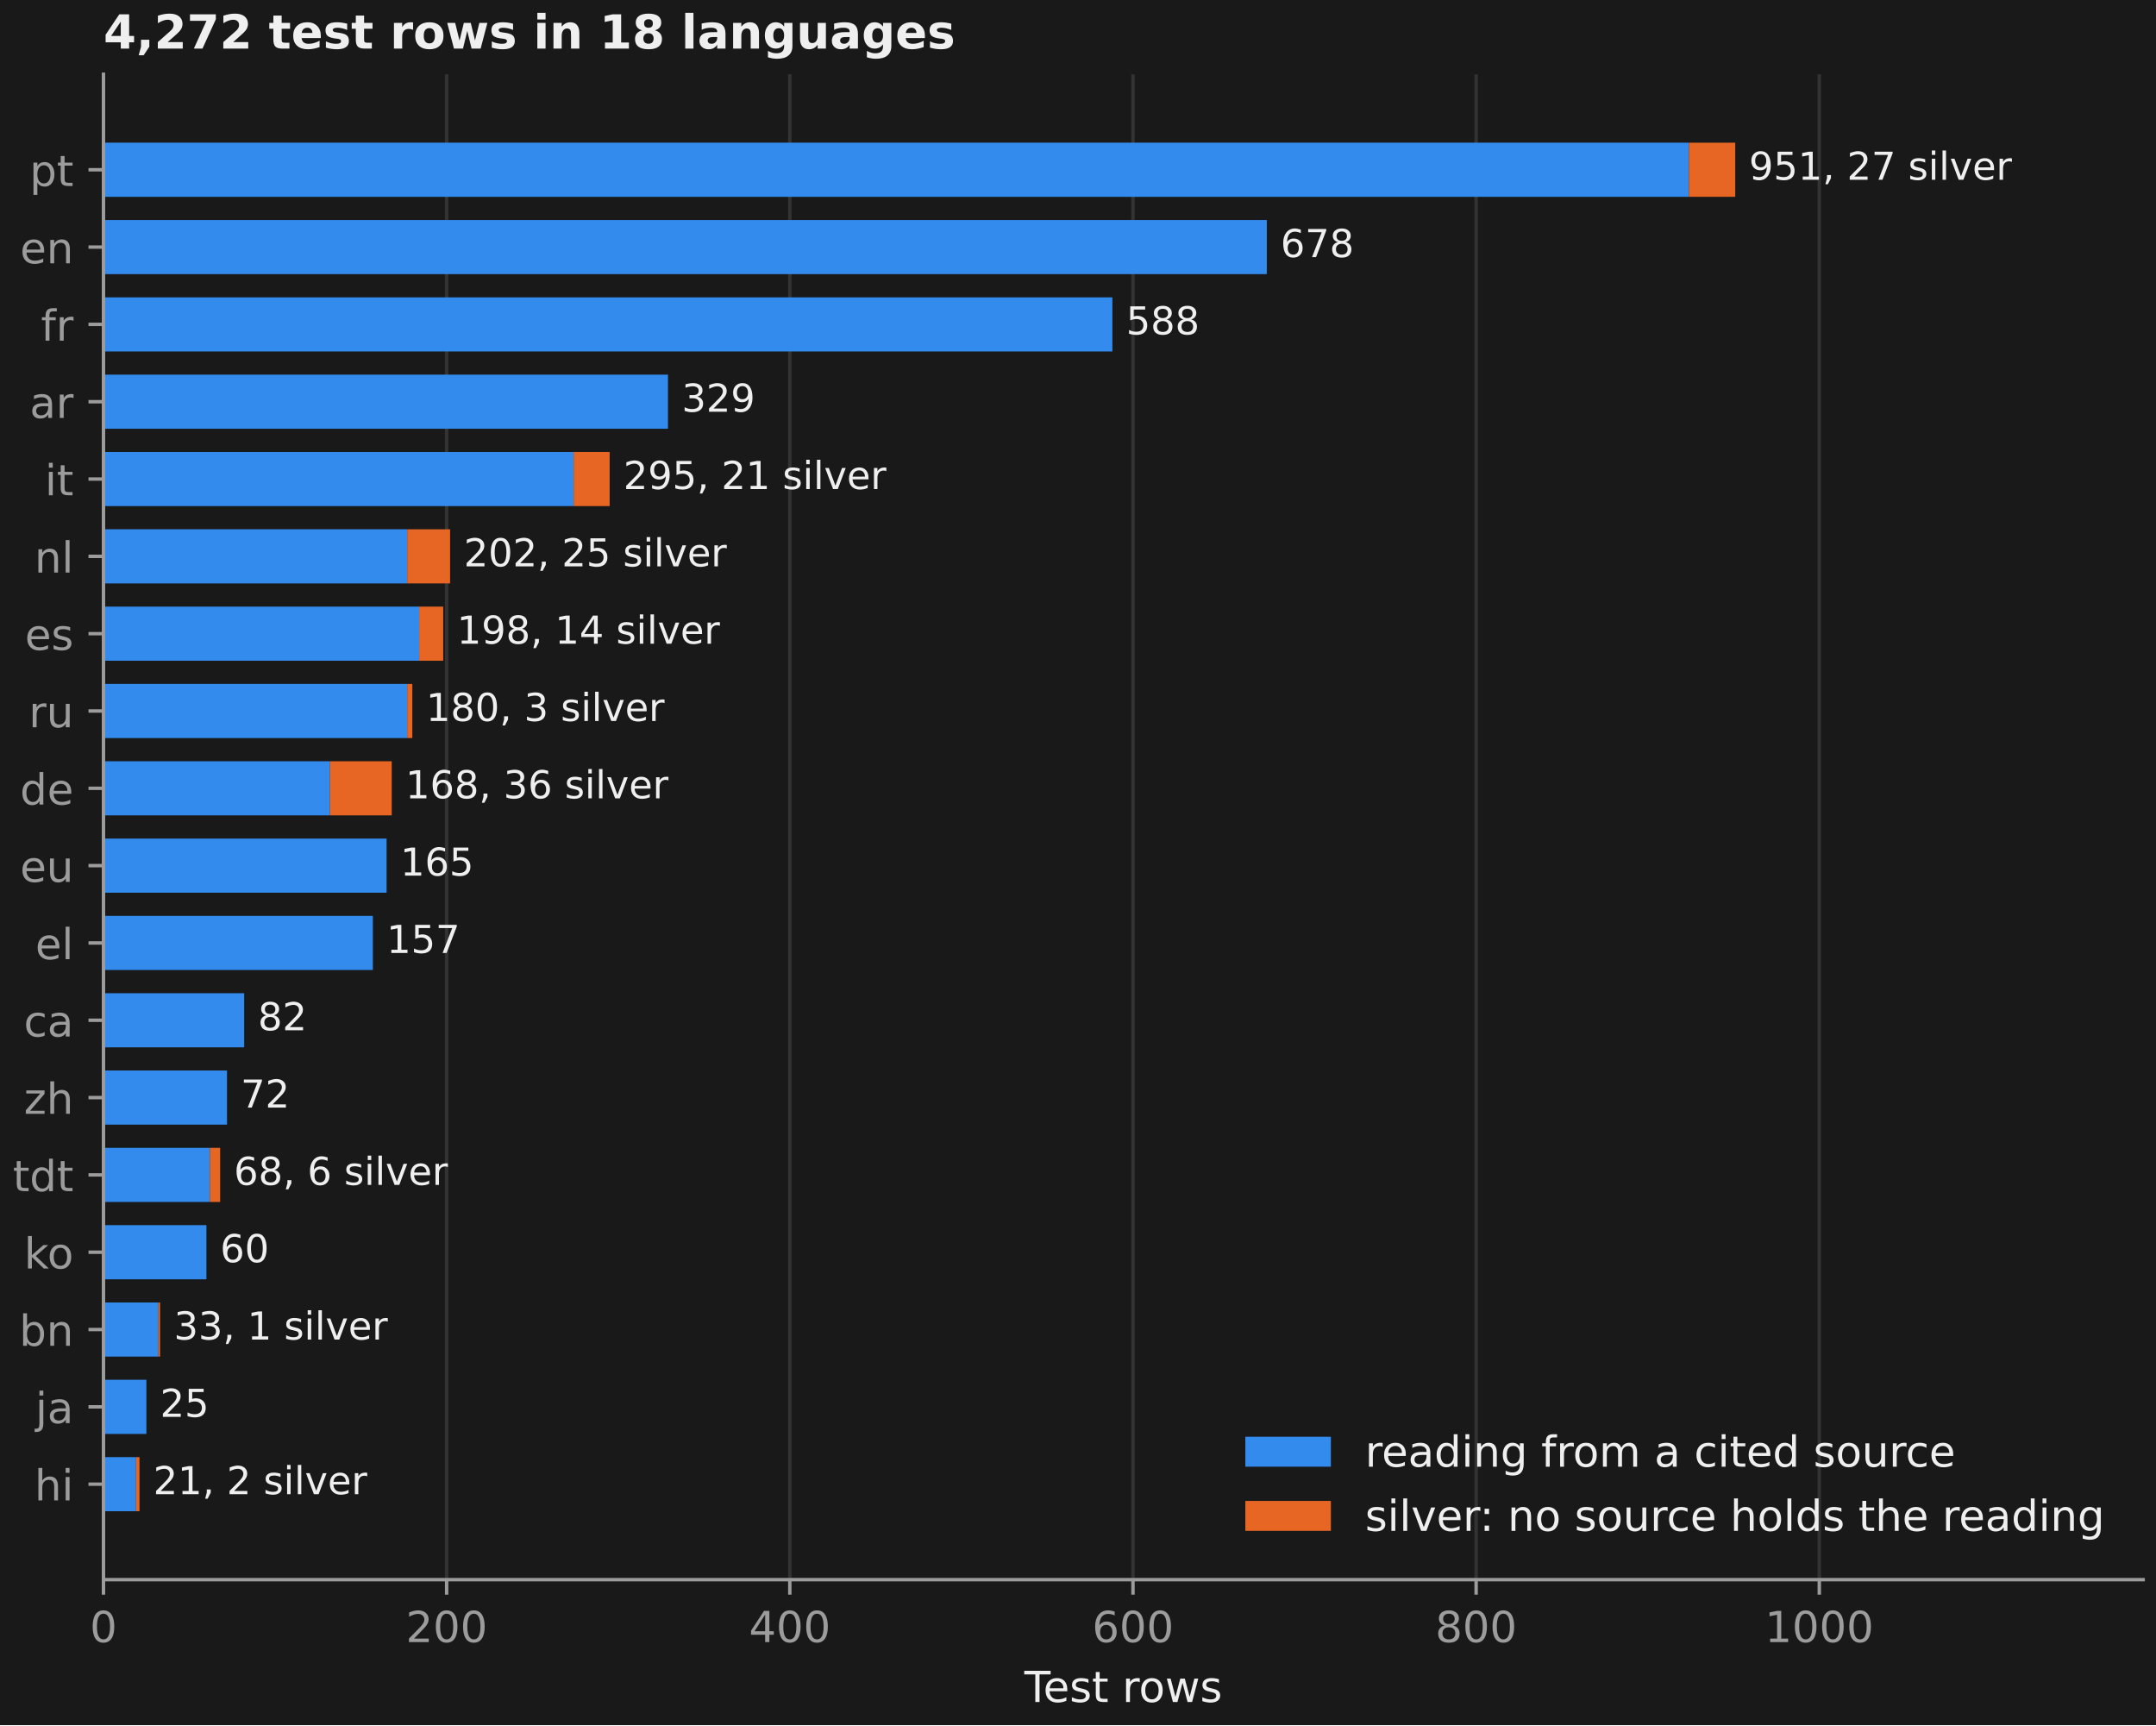
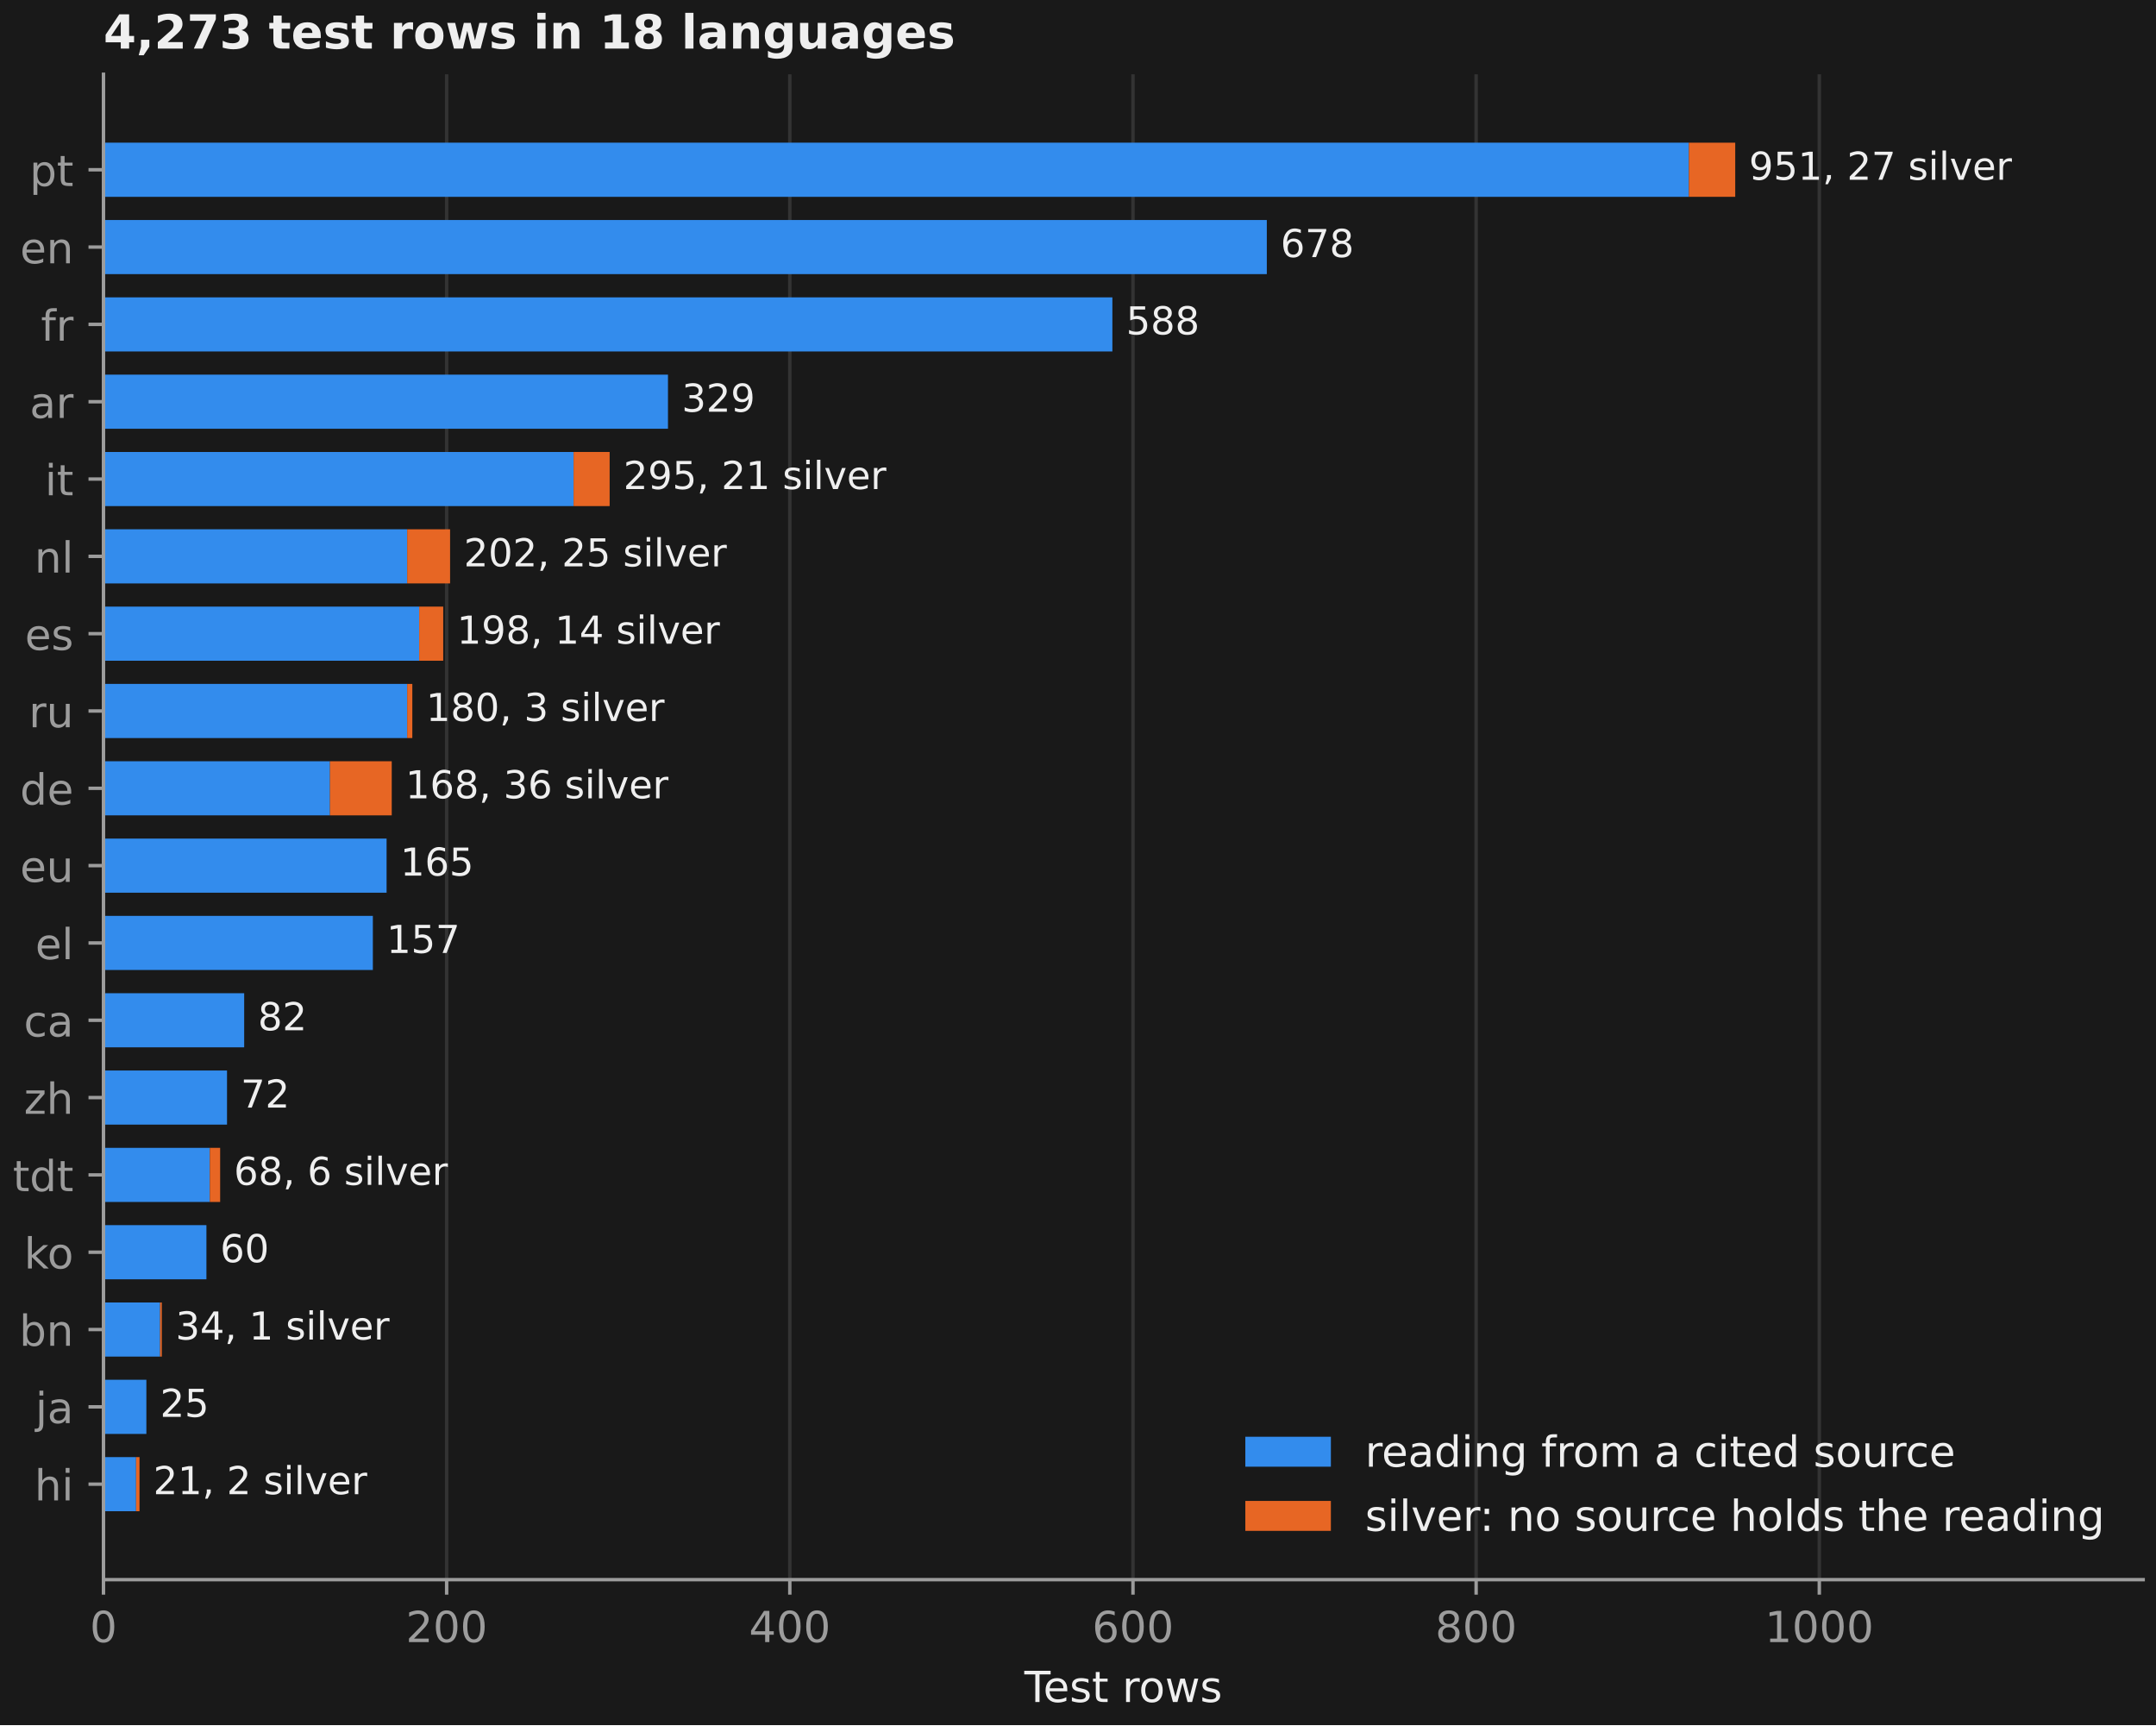
<svg xmlns="http://www.w3.org/2000/svg" xmlns:xlink="http://www.w3.org/1999/xlink" width="504pt" height="403.2pt" viewBox="0 0 504 403.2" version="1.1">
  <defs>
    <style type="text/css">*{stroke-linejoin: round; stroke-linecap: butt}</style>
  </defs>
  <g id="figure_1">
    <g id="patch_1">
      <path d="M 0 403.2  L 504 403.2  L 504 0  L 0 0  z " style="fill: #191919" />
    </g>
    <g id="axes_1">
      <g id="patch_2">
        <path d="M 24.189 369.2  L 501 369.2  L 501 17.359  L 24.189 17.359  z " style="fill: #191919" />
      </g>
      <g id="matplotlib.axis_1">
        <g id="xtick_1">
          <g id="line2d_1">
            <path d="M 24.189 369.2  L 24.189 17.359  " clip-path="url(#pc257450eb6)" style="fill: none; stroke: #333333; stroke-width: 0.8; stroke-linecap: square" />
          </g>
          <g id="line2d_2">
            <defs>
              <path id="mc3cc2e16f8" d="M 0 0  L 0 3.5  " style="stroke: #9c9c9c; stroke-width: 0.8" />
            </defs>
            <g>
              <use xlink:href="#mc3cc2e16f8" x="24.189" y="369.2" style="fill: #9c9c9c; stroke: #9c9c9c; stroke-width: 0.8" />
            </g>
          </g>
          <g id="text_1">
            <text style="font-size: 10px; font-family: 'DejaVu Sans', 'Bitstream Vera Sans', 'Computer Modern Sans Serif', 'Lucida Grande', 'Verdana', 'Geneva', 'Lucid', 'Arial', 'Helvetica', 'Avant Garde', sans-serif; text-anchor: middle; fill: #9c9c9c" x="24.189" y="383.797" transform="rotate(-0 24.1893 383.7974)">0</text>
          </g>
        </g>
        <g id="xtick_2">
          <g id="line2d_3">
            <path d="M 104.41 369.2  L 104.41 17.359  " clip-path="url(#pc257450eb6)" style="fill: none; stroke: #333333; stroke-width: 0.8; stroke-linecap: square" />
          </g>
          <g id="line2d_4">
            <g>
              <use xlink:href="#mc3cc2e16f8" x="104.41" y="369.2" style="fill: #9c9c9c; stroke: #9c9c9c; stroke-width: 0.8" />
            </g>
          </g>
          <g id="text_2">
            <text style="font-size: 10px; font-family: 'DejaVu Sans', 'Bitstream Vera Sans', 'Computer Modern Sans Serif', 'Lucida Grande', 'Verdana', 'Geneva', 'Lucid', 'Arial', 'Helvetica', 'Avant Garde', sans-serif; text-anchor: middle; fill: #9c9c9c" x="104.41" y="383.797" transform="rotate(-0 104.4098 383.7974)">200</text>
          </g>
        </g>
        <g id="xtick_3">
          <g id="line2d_5">
            <path d="M 184.63 369.2  L 184.63 17.359  " clip-path="url(#pc257450eb6)" style="fill: none; stroke: #333333; stroke-width: 0.8; stroke-linecap: square" />
          </g>
          <g id="line2d_6">
            <g>
              <use xlink:href="#mc3cc2e16f8" x="184.63" y="369.2" style="fill: #9c9c9c; stroke: #9c9c9c; stroke-width: 0.8" />
            </g>
          </g>
          <g id="text_3">
            <text style="font-size: 10px; font-family: 'DejaVu Sans', 'Bitstream Vera Sans', 'Computer Modern Sans Serif', 'Lucida Grande', 'Verdana', 'Geneva', 'Lucid', 'Arial', 'Helvetica', 'Avant Garde', sans-serif; text-anchor: middle; fill: #9c9c9c" x="184.63" y="383.797" transform="rotate(-0 184.6303 383.7974)">400</text>
          </g>
        </g>
        <g id="xtick_4">
          <g id="line2d_7">
            <path d="M 264.851 369.2  L 264.851 17.359  " clip-path="url(#pc257450eb6)" style="fill: none; stroke: #333333; stroke-width: 0.8; stroke-linecap: square" />
          </g>
          <g id="line2d_8">
            <g>
              <use xlink:href="#mc3cc2e16f8" x="264.851" y="369.2" style="fill: #9c9c9c; stroke: #9c9c9c; stroke-width: 0.8" />
            </g>
          </g>
          <g id="text_4">
            <text style="font-size: 10px; font-family: 'DejaVu Sans', 'Bitstream Vera Sans', 'Computer Modern Sans Serif', 'Lucida Grande', 'Verdana', 'Geneva', 'Lucid', 'Arial', 'Helvetica', 'Avant Garde', sans-serif; text-anchor: middle; fill: #9c9c9c" x="264.851" y="383.797" transform="rotate(-0 264.8507 383.7974)">600</text>
          </g>
        </g>
        <g id="xtick_5">
          <g id="line2d_9">
            <path d="M 345.071 369.2  L 345.071 17.359  " clip-path="url(#pc257450eb6)" style="fill: none; stroke: #333333; stroke-width: 0.8; stroke-linecap: square" />
          </g>
          <g id="line2d_10">
            <g>
              <use xlink:href="#mc3cc2e16f8" x="345.071" y="369.2" style="fill: #9c9c9c; stroke: #9c9c9c; stroke-width: 0.8" />
            </g>
          </g>
          <g id="text_5">
            <text style="font-size: 10px; font-family: 'DejaVu Sans', 'Bitstream Vera Sans', 'Computer Modern Sans Serif', 'Lucida Grande', 'Verdana', 'Geneva', 'Lucid', 'Arial', 'Helvetica', 'Avant Garde', sans-serif; text-anchor: middle; fill: #9c9c9c" x="345.071" y="383.797" transform="rotate(-0 345.0712 383.7974)">800</text>
          </g>
        </g>
        <g id="xtick_6">
          <g id="line2d_11">
            <path d="M 425.292 369.2  L 425.292 17.359  " clip-path="url(#pc257450eb6)" style="fill: none; stroke: #333333; stroke-width: 0.8; stroke-linecap: square" />
          </g>
          <g id="line2d_12">
            <g>
              <use xlink:href="#mc3cc2e16f8" x="425.292" y="369.2" style="fill: #9c9c9c; stroke: #9c9c9c; stroke-width: 0.8" />
            </g>
          </g>
          <g id="text_6">
            <text style="font-size: 10px; font-family: 'DejaVu Sans', 'Bitstream Vera Sans', 'Computer Modern Sans Serif', 'Lucida Grande', 'Verdana', 'Geneva', 'Lucid', 'Arial', 'Helvetica', 'Avant Garde', sans-serif; text-anchor: middle; fill: #9c9c9c" x="425.292" y="383.797" transform="rotate(-0 425.2917 383.7974)">1000</text>
          </g>
        </g>
        <g id="text_7">
          <text style="font-size: 10px; font-family: 'DejaVu Sans', 'Bitstream Vera Sans', 'Computer Modern Sans Serif', 'Lucida Grande', 'Verdana', 'Geneva', 'Lucid', 'Arial', 'Helvetica', 'Avant Garde', sans-serif; text-anchor: middle; fill: #efefef" x="262.595" y="397.797" transform="rotate(-0 262.5945 397.7974)">Test rows</text>
        </g>
      </g>
      <g id="matplotlib.axis_2">
        <g id="ytick_1">
          <g id="line2d_13">
            <defs>
              <path id="m61c7a5ba7b" d="M 0 0  L -3.5 0  " style="stroke: #9c9c9c; stroke-width: 0.8" />
            </defs>
            <g>
              <use xlink:href="#m61c7a5ba7b" x="24.189" y="346.882" style="fill: #9c9c9c; stroke: #9c9c9c; stroke-width: 0.8" />
            </g>
          </g>
          <g id="text_8">
            <text style="font-size: 10px; font-family: 'DejaVu Sans', 'Bitstream Vera Sans', 'Computer Modern Sans Serif', 'Lucida Grande', 'Verdana', 'Geneva', 'Lucid', 'Arial', 'Helvetica', 'Avant Garde', sans-serif; text-anchor: end; fill: #9c9c9c" x="17.189" y="350.681" transform="rotate(-0 17.1893 350.6814)">hi</text>
          </g>
        </g>
        <g id="ytick_2">
          <g id="line2d_14">
            <g>
              <use xlink:href="#m61c7a5ba7b" x="24.189" y="328.811" style="fill: #9c9c9c; stroke: #9c9c9c; stroke-width: 0.8" />
            </g>
          </g>
          <g id="text_9">
            <text style="font-size: 10px; font-family: 'DejaVu Sans', 'Bitstream Vera Sans', 'Computer Modern Sans Serif', 'Lucida Grande', 'Verdana', 'Geneva', 'Lucid', 'Arial', 'Helvetica', 'Avant Garde', sans-serif; text-anchor: end; fill: #9c9c9c" x="17.189" y="332.61" transform="rotate(-0 17.1893 332.6104)">ja</text>
          </g>
        </g>
        <g id="ytick_3">
          <g id="line2d_15">
            <g>
              <use xlink:href="#m61c7a5ba7b" x="24.189" y="310.74" style="fill: #9c9c9c; stroke: #9c9c9c; stroke-width: 0.8" />
            </g>
          </g>
          <g id="text_10">
            <text style="font-size: 10px; font-family: 'DejaVu Sans', 'Bitstream Vera Sans', 'Computer Modern Sans Serif', 'Lucida Grande', 'Verdana', 'Geneva', 'Lucid', 'Arial', 'Helvetica', 'Avant Garde', sans-serif; text-anchor: end; fill: #9c9c9c" x="17.189" y="314.539" transform="rotate(-0 17.1893 314.5395)">bn</text>
          </g>
        </g>
        <g id="ytick_4">
          <g id="line2d_16">
            <g>
              <use xlink:href="#m61c7a5ba7b" x="24.189" y="292.669" style="fill: #9c9c9c; stroke: #9c9c9c; stroke-width: 0.8" />
            </g>
          </g>
          <g id="text_11">
            <text style="font-size: 10px; font-family: 'DejaVu Sans', 'Bitstream Vera Sans', 'Computer Modern Sans Serif', 'Lucida Grande', 'Verdana', 'Geneva', 'Lucid', 'Arial', 'Helvetica', 'Avant Garde', sans-serif; text-anchor: end; fill: #9c9c9c" x="17.189" y="296.469" transform="rotate(-0 17.1893 296.4685)">ko</text>
          </g>
        </g>
        <g id="ytick_5">
          <g id="line2d_17">
            <g>
              <use xlink:href="#m61c7a5ba7b" x="24.189" y="274.598" style="fill: #9c9c9c; stroke: #9c9c9c; stroke-width: 0.8" />
            </g>
          </g>
          <g id="text_12">
            <text style="font-size: 10px; font-family: 'DejaVu Sans', 'Bitstream Vera Sans', 'Computer Modern Sans Serif', 'Lucida Grande', 'Verdana', 'Geneva', 'Lucid', 'Arial', 'Helvetica', 'Avant Garde', sans-serif; text-anchor: end; fill: #9c9c9c" x="17.189" y="278.398" transform="rotate(-0 17.1893 278.3976)">tdt</text>
          </g>
        </g>
        <g id="ytick_6">
          <g id="line2d_18">
            <g>
              <use xlink:href="#m61c7a5ba7b" x="24.189" y="256.527" style="fill: #9c9c9c; stroke: #9c9c9c; stroke-width: 0.8" />
            </g>
          </g>
          <g id="text_13">
            <text style="font-size: 10px; font-family: 'DejaVu Sans', 'Bitstream Vera Sans', 'Computer Modern Sans Serif', 'Lucida Grande', 'Verdana', 'Geneva', 'Lucid', 'Arial', 'Helvetica', 'Avant Garde', sans-serif; text-anchor: end; fill: #9c9c9c" x="17.189" y="260.327" transform="rotate(-0 17.1893 260.3267)">zh</text>
          </g>
        </g>
        <g id="ytick_7">
          <g id="line2d_19">
            <g>
              <use xlink:href="#m61c7a5ba7b" x="24.189" y="238.456" style="fill: #9c9c9c; stroke: #9c9c9c; stroke-width: 0.8" />
            </g>
          </g>
          <g id="text_14">
            <text style="font-size: 10px; font-family: 'DejaVu Sans', 'Bitstream Vera Sans', 'Computer Modern Sans Serif', 'Lucida Grande', 'Verdana', 'Geneva', 'Lucid', 'Arial', 'Helvetica', 'Avant Garde', sans-serif; text-anchor: end; fill: #9c9c9c" x="17.189" y="242.255" transform="rotate(-0 17.1893 242.2553)">ca</text>
          </g>
        </g>
        <g id="ytick_8">
          <g id="line2d_20">
            <g>
              <use xlink:href="#m61c7a5ba7b" x="24.189" y="220.386" style="fill: #9c9c9c; stroke: #9c9c9c; stroke-width: 0.8" />
            </g>
          </g>
          <g id="text_15">
            <text style="font-size: 10px; font-family: 'DejaVu Sans', 'Bitstream Vera Sans', 'Computer Modern Sans Serif', 'Lucida Grande', 'Verdana', 'Geneva', 'Lucid', 'Arial', 'Helvetica', 'Avant Garde', sans-serif; text-anchor: end; fill: #9c9c9c" x="17.189" y="224.185" transform="rotate(-0 17.1893 224.1848)">el</text>
          </g>
        </g>
        <g id="ytick_9">
          <g id="line2d_21">
            <g>
              <use xlink:href="#m61c7a5ba7b" x="24.189" y="202.315" style="fill: #9c9c9c; stroke: #9c9c9c; stroke-width: 0.8" />
            </g>
          </g>
          <g id="text_16">
            <text style="font-size: 10px; font-family: 'DejaVu Sans', 'Bitstream Vera Sans', 'Computer Modern Sans Serif', 'Lucida Grande', 'Verdana', 'Geneva', 'Lucid', 'Arial', 'Helvetica', 'Avant Garde', sans-serif; text-anchor: end; fill: #9c9c9c" x="17.189" y="206.113" transform="rotate(-0 17.1893 206.1134)">eu</text>
          </g>
        </g>
        <g id="ytick_10">
          <g id="line2d_22">
            <g>
              <use xlink:href="#m61c7a5ba7b" x="24.189" y="184.244" style="fill: #9c9c9c; stroke: #9c9c9c; stroke-width: 0.8" />
            </g>
          </g>
          <g id="text_17">
            <text style="font-size: 10px; font-family: 'DejaVu Sans', 'Bitstream Vera Sans', 'Computer Modern Sans Serif', 'Lucida Grande', 'Verdana', 'Geneva', 'Lucid', 'Arial', 'Helvetica', 'Avant Garde', sans-serif; text-anchor: end; fill: #9c9c9c" x="17.189" y="188.043" transform="rotate(-0 17.1893 188.0429)">de</text>
          </g>
        </g>
        <g id="ytick_11">
          <g id="line2d_23">
            <g>
              <use xlink:href="#m61c7a5ba7b" x="24.189" y="166.173" style="fill: #9c9c9c; stroke: #9c9c9c; stroke-width: 0.8" />
            </g>
          </g>
          <g id="text_18">
            <text style="font-size: 10px; font-family: 'DejaVu Sans', 'Bitstream Vera Sans', 'Computer Modern Sans Serif', 'Lucida Grande', 'Verdana', 'Geneva', 'Lucid', 'Arial', 'Helvetica', 'Avant Garde', sans-serif; text-anchor: end; fill: #9c9c9c" x="17.189" y="169.972" transform="rotate(-0 17.1893 169.9716)">ru</text>
          </g>
        </g>
        <g id="ytick_12">
          <g id="line2d_24">
            <g>
              <use xlink:href="#m61c7a5ba7b" x="24.189" y="148.102" style="fill: #9c9c9c; stroke: #9c9c9c; stroke-width: 0.8" />
            </g>
          </g>
          <g id="text_19">
            <text style="font-size: 10px; font-family: 'DejaVu Sans', 'Bitstream Vera Sans', 'Computer Modern Sans Serif', 'Lucida Grande', 'Verdana', 'Geneva', 'Lucid', 'Arial', 'Helvetica', 'Avant Garde', sans-serif; text-anchor: end; fill: #9c9c9c" x="17.189" y="151.901" transform="rotate(-0 17.1893 151.9006)">es</text>
          </g>
        </g>
        <g id="ytick_13">
          <g id="line2d_25">
            <g>
              <use xlink:href="#m61c7a5ba7b" x="24.189" y="130.031" style="fill: #9c9c9c; stroke: #9c9c9c; stroke-width: 0.8" />
            </g>
          </g>
          <g id="text_20">
            <text style="font-size: 10px; font-family: 'DejaVu Sans', 'Bitstream Vera Sans', 'Computer Modern Sans Serif', 'Lucida Grande', 'Verdana', 'Geneva', 'Lucid', 'Arial', 'Helvetica', 'Avant Garde', sans-serif; text-anchor: end; fill: #9c9c9c" x="17.189" y="133.83" transform="rotate(-0 17.1893 133.8301)">nl</text>
          </g>
        </g>
        <g id="ytick_14">
          <g id="line2d_26">
            <g>
              <use xlink:href="#m61c7a5ba7b" x="24.189" y="111.96" style="fill: #9c9c9c; stroke: #9c9c9c; stroke-width: 0.8" />
            </g>
          </g>
          <g id="text_21">
            <text style="font-size: 10px; font-family: 'DejaVu Sans', 'Bitstream Vera Sans', 'Computer Modern Sans Serif', 'Lucida Grande', 'Verdana', 'Geneva', 'Lucid', 'Arial', 'Helvetica', 'Avant Garde', sans-serif; text-anchor: end; fill: #9c9c9c" x="17.189" y="115.759" transform="rotate(-0 17.1893 115.7591)">it</text>
          </g>
        </g>
        <g id="ytick_15">
          <g id="line2d_27">
            <g>
              <use xlink:href="#m61c7a5ba7b" x="24.189" y="93.889" style="fill: #9c9c9c; stroke: #9c9c9c; stroke-width: 0.8" />
            </g>
          </g>
          <g id="text_22">
            <text style="font-size: 10px; font-family: 'DejaVu Sans', 'Bitstream Vera Sans', 'Computer Modern Sans Serif', 'Lucida Grande', 'Verdana', 'Geneva', 'Lucid', 'Arial', 'Helvetica', 'Avant Garde', sans-serif; text-anchor: end; fill: #9c9c9c" x="17.189" y="97.688" transform="rotate(-0 17.1893 97.68779)">ar</text>
          </g>
        </g>
        <g id="ytick_16">
          <g id="line2d_28">
            <g>
              <use xlink:href="#m61c7a5ba7b" x="24.189" y="75.818" style="fill: #9c9c9c; stroke: #9c9c9c; stroke-width: 0.8" />
            </g>
          </g>
          <g id="text_23">
            <text style="font-size: 10px; font-family: 'DejaVu Sans', 'Bitstream Vera Sans', 'Computer Modern Sans Serif', 'Lucida Grande', 'Verdana', 'Geneva', 'Lucid', 'Arial', 'Helvetica', 'Avant Garde', sans-serif; text-anchor: end; fill: #9c9c9c" x="17.189" y="79.617" transform="rotate(-0 17.1893 79.61724)">fr</text>
          </g>
        </g>
        <g id="ytick_17">
          <g id="line2d_29">
            <g>
              <use xlink:href="#m61c7a5ba7b" x="24.189" y="57.747" style="fill: #9c9c9c; stroke: #9c9c9c; stroke-width: 0.8" />
            </g>
          </g>
          <g id="text_24">
            <text style="font-size: 10px; font-family: 'DejaVu Sans', 'Bitstream Vera Sans', 'Computer Modern Sans Serif', 'Lucida Grande', 'Verdana', 'Geneva', 'Lucid', 'Arial', 'Helvetica', 'Avant Garde', sans-serif; text-anchor: end; fill: #9c9c9c" x="17.189" y="61.546" transform="rotate(-0 17.1893 61.5459)">en</text>
          </g>
        </g>
        <g id="ytick_18">
          <g id="line2d_30">
            <g>
              <use xlink:href="#m61c7a5ba7b" x="24.189" y="39.676" style="fill: #9c9c9c; stroke: #9c9c9c; stroke-width: 0.8" />
            </g>
          </g>
          <g id="text_25">
            <text style="font-size: 10px; font-family: 'DejaVu Sans', 'Bitstream Vera Sans', 'Computer Modern Sans Serif', 'Lucida Grande', 'Verdana', 'Geneva', 'Lucid', 'Arial', 'Helvetica', 'Avant Garde', sans-serif; text-anchor: end; fill: #9c9c9c" x="17.189" y="43.475" transform="rotate(-0 17.1893 43.47496)">pt</text>
          </g>
        </g>
      </g>
      <g id="patch_3">
        <path d="M 24.189 353.207  L 31.81 353.207  L 31.81 340.557  L 24.189 340.557  z " clip-path="url(#pc257450eb6)" style="fill: #338ced" />
      </g>
      <g id="patch_4">
        <path d="M 24.189 335.136  L 34.217 335.136  L 34.217 322.486  L 24.189 322.486  z " clip-path="url(#pc257450eb6)" style="fill: #338ced" />
      </g>
      <g id="patch_5">
-         <path d="M 24.189 317.065  L 37.025 317.065  L 37.025 304.415  L 24.189 304.415  z " clip-path="url(#pc257450eb6)" style="fill: #338ced" />
+         <path d="M 24.189 317.065  L 37.426 317.065  L 37.426 304.415  L 24.189 304.415  z " clip-path="url(#pc257450eb6)" style="fill: #338ced" />
      </g>
      <g id="patch_6">
        <path d="M 24.189 298.994  L 48.255 298.994  L 48.255 286.344  L 24.189 286.344  z " clip-path="url(#pc257450eb6)" style="fill: #338ced" />
      </g>
      <g id="patch_7">
        <path d="M 24.189 280.923  L 49.058 280.923  L 49.058 268.274  L 24.189 268.274  z " clip-path="url(#pc257450eb6)" style="fill: #338ced" />
      </g>
      <g id="patch_8">
        <path d="M 24.189 262.852  L 53.069 262.852  L 53.069 250.203  L 24.189 250.203  z " clip-path="url(#pc257450eb6)" style="fill: #338ced" />
      </g>
      <g id="patch_9">
        <path d="M 24.189 244.781  L 57.08 244.781  L 57.08 232.132  L 24.189 232.132  z " clip-path="url(#pc257450eb6)" style="fill: #338ced" />
      </g>
      <g id="patch_10">
        <path d="M 24.189 226.71  L 87.162 226.71  L 87.162 214.061  L 24.189 214.061  z " clip-path="url(#pc257450eb6)" style="fill: #338ced" />
      </g>
      <g id="patch_11">
        <path d="M 24.189 208.639  L 90.371 208.639  L 90.371 195.99  L 24.189 195.99  z " clip-path="url(#pc257450eb6)" style="fill: #338ced" />
      </g>
      <g id="patch_12">
        <path d="M 24.189 190.568  L 77.135 190.568  L 77.135 177.919  L 24.189 177.919  z " clip-path="url(#pc257450eb6)" style="fill: #338ced" />
      </g>
      <g id="patch_13">
        <path d="M 24.189 172.498  L 95.184 172.498  L 95.184 159.848  L 24.189 159.848  z " clip-path="url(#pc257450eb6)" style="fill: #338ced" />
      </g>
      <g id="patch_14">
        <path d="M 24.189 154.427  L 97.992 154.427  L 97.992 141.777  L 24.189 141.777  z " clip-path="url(#pc257450eb6)" style="fill: #338ced" />
      </g>
      <g id="patch_15">
        <path d="M 24.189 136.356  L 95.184 136.356  L 95.184 123.706  L 24.189 123.706  z " clip-path="url(#pc257450eb6)" style="fill: #338ced" />
      </g>
      <g id="patch_16">
        <path d="M 24.189 118.285  L 134.091 118.285  L 134.091 105.635  L 24.189 105.635  z " clip-path="url(#pc257450eb6)" style="fill: #338ced" />
      </g>
      <g id="patch_17">
        <path d="M 24.189 100.214  L 156.152 100.214  L 156.152 87.564  L 24.189 87.564  z " clip-path="url(#pc257450eb6)" style="fill: #338ced" />
      </g>
      <g id="patch_18">
        <path d="M 24.189 82.143  L 260.038 82.143  L 260.038 69.493  L 24.189 69.493  z " clip-path="url(#pc257450eb6)" style="fill: #338ced" />
      </g>
      <g id="patch_19">
        <path d="M 24.189 64.072  L 296.137 64.072  L 296.137 51.422  L 24.189 51.422  z " clip-path="url(#pc257450eb6)" style="fill: #338ced" />
      </g>
      <g id="patch_20">
        <path d="M 24.189 46.001  L 394.808 46.001  L 394.808 33.351  L 24.189 33.351  z " clip-path="url(#pc257450eb6)" style="fill: #338ced" />
      </g>
      <g id="patch_21">
        <path d="M 31.81 353.207  L 32.612 353.207  L 32.612 340.557  L 31.81 340.557  z " clip-path="url(#pc257450eb6)" style="fill: #e76624" />
      </g>
      <g id="patch_22">
        <path d="M 34.217 335.136  L 34.217 335.136  L 34.217 322.486  L 34.217 322.486  z " clip-path="url(#pc257450eb6)" style="fill: #e76624" />
      </g>
      <g id="patch_23">
-         <path d="M 37.025 317.065  L 37.426 317.065  L 37.426 304.415  L 37.025 304.415  z " clip-path="url(#pc257450eb6)" style="fill: #e76624" />
+         <path d="M 37.426 317.065  L 37.827 317.065  L 37.827 304.415  L 37.426 304.415  z " clip-path="url(#pc257450eb6)" style="fill: #e76624" />
      </g>
      <g id="patch_24">
        <path d="M 48.255 298.994  L 48.255 298.994  L 48.255 286.344  L 48.255 286.344  z " clip-path="url(#pc257450eb6)" style="fill: #e76624" />
      </g>
      <g id="patch_25">
        <path d="M 49.058 280.923  L 51.464 280.923  L 51.464 268.274  L 49.058 268.274  z " clip-path="url(#pc257450eb6)" style="fill: #e76624" />
      </g>
      <g id="patch_26">
        <path d="M 53.069 262.852  L 53.069 262.852  L 53.069 250.203  L 53.069 250.203  z " clip-path="url(#pc257450eb6)" style="fill: #e76624" />
      </g>
      <g id="patch_27">
        <path d="M 57.08 244.781  L 57.08 244.781  L 57.08 232.132  L 57.08 232.132  z " clip-path="url(#pc257450eb6)" style="fill: #e76624" />
      </g>
      <g id="patch_28">
        <path d="M 87.162 226.71  L 87.162 226.71  L 87.162 214.061  L 87.162 214.061  z " clip-path="url(#pc257450eb6)" style="fill: #e76624" />
      </g>
      <g id="patch_29">
        <path d="M 90.371 208.639  L 90.371 208.639  L 90.371 195.99  L 90.371 195.99  z " clip-path="url(#pc257450eb6)" style="fill: #e76624" />
      </g>
      <g id="patch_30">
        <path d="M 77.135 190.568  L 91.575 190.568  L 91.575 177.919  L 77.135 177.919  z " clip-path="url(#pc257450eb6)" style="fill: #e76624" />
      </g>
      <g id="patch_31">
        <path d="M 95.184 172.498  L 96.388 172.498  L 96.388 159.848  L 95.184 159.848  z " clip-path="url(#pc257450eb6)" style="fill: #e76624" />
      </g>
      <g id="patch_32">
        <path d="M 97.992 154.427  L 103.608 154.427  L 103.608 141.777  L 97.992 141.777  z " clip-path="url(#pc257450eb6)" style="fill: #e76624" />
      </g>
      <g id="patch_33">
        <path d="M 95.184 136.356  L 105.212 136.356  L 105.212 123.706  L 95.184 123.706  z " clip-path="url(#pc257450eb6)" style="fill: #e76624" />
      </g>
      <g id="patch_34">
        <path d="M 134.091 118.285  L 142.515 118.285  L 142.515 105.635  L 134.091 105.635  z " clip-path="url(#pc257450eb6)" style="fill: #e76624" />
      </g>
      <g id="patch_35">
        <path d="M 156.152 100.214  L 156.152 100.214  L 156.152 87.564  L 156.152 87.564  z " clip-path="url(#pc257450eb6)" style="fill: #e76624" />
      </g>
      <g id="patch_36">
        <path d="M 260.038 82.143  L 260.038 82.143  L 260.038 69.493  L 260.038 69.493  z " clip-path="url(#pc257450eb6)" style="fill: #e76624" />
      </g>
      <g id="patch_37">
        <path d="M 296.137 64.072  L 296.137 64.072  L 296.137 51.422  L 296.137 51.422  z " clip-path="url(#pc257450eb6)" style="fill: #e76624" />
      </g>
      <g id="patch_38">
        <path d="M 394.808 46.001  L 405.638 46.001  L 405.638 33.351  L 394.808 33.351  z " clip-path="url(#pc257450eb6)" style="fill: #e76624" />
      </g>
      <g id="patch_39">
        <path d="M 24.189 369.2  L 24.189 17.359  " style="fill: none; stroke: #9c9c9c; stroke-width: 0.8; stroke-linejoin: miter; stroke-linecap: square" />
      </g>
      <g id="patch_40">
        <path d="M 24.189 369.2  L 501 369.2  " style="fill: none; stroke: #9c9c9c; stroke-width: 0.8; stroke-linejoin: miter; stroke-linecap: square" />
      </g>
      <g id="text_26">
        <text style="font-size: 9px; font-family: 'DejaVu Sans', 'Bitstream Vera Sans', 'Computer Modern Sans Serif', 'Lucida Grande', 'Verdana', 'Geneva', 'Lucid', 'Arial', 'Helvetica', 'Avant Garde', sans-serif; text-anchor: start; fill: #efefef" x="35.821" y="349.22" transform="rotate(-0 35.82127 349.2204)">21, 2 silver</text>
      </g>
      <g id="text_27">
        <text style="font-size: 9px; font-family: 'DejaVu Sans', 'Bitstream Vera Sans', 'Computer Modern Sans Serif', 'Lucida Grande', 'Verdana', 'Geneva', 'Lucid', 'Arial', 'Helvetica', 'Avant Garde', sans-serif; text-anchor: start; fill: #efefef" x="37.426" y="331.149" transform="rotate(-0 37.42568 331.1491)">25</text>
      </g>
      <g id="text_28">
-         <text style="font-size: 9px; font-family: 'DejaVu Sans', 'Bitstream Vera Sans', 'Computer Modern Sans Serif', 'Lucida Grande', 'Verdana', 'Geneva', 'Lucid', 'Arial', 'Helvetica', 'Avant Garde', sans-serif; text-anchor: start; fill: #efefef" x="40.635" y="313.079" transform="rotate(-0 40.6345 313.0785)">33, 1 silver</text>
+         <text style="font-size: 9px; font-family: 'DejaVu Sans', 'Bitstream Vera Sans', 'Computer Modern Sans Serif', 'Lucida Grande', 'Verdana', 'Geneva', 'Lucid', 'Arial', 'Helvetica', 'Avant Garde', sans-serif; text-anchor: start; fill: #efefef" x="41.036" y="313.079" transform="rotate(-0 41.0356 313.0785)">34, 1 silver</text>
      </g>
      <g id="text_29">
        <text style="font-size: 9px; font-family: 'DejaVu Sans', 'Bitstream Vera Sans', 'Computer Modern Sans Serif', 'Lucida Grande', 'Verdana', 'Geneva', 'Lucid', 'Arial', 'Helvetica', 'Avant Garde', sans-serif; text-anchor: start; fill: #efefef" x="51.464" y="295.007" transform="rotate(-0 51.46426 295.0072)">60</text>
      </g>
      <g id="text_30">
        <text style="font-size: 9px; font-family: 'DejaVu Sans', 'Bitstream Vera Sans', 'Computer Modern Sans Serif', 'Lucida Grande', 'Verdana', 'Geneva', 'Lucid', 'Arial', 'Helvetica', 'Avant Garde', sans-serif; text-anchor: start; fill: #efefef" x="54.673" y="276.937" transform="rotate(-0 54.67308 276.9366)">68, 6 silver</text>
      </g>
      <g id="text_31">
        <text style="font-size: 9px; font-family: 'DejaVu Sans', 'Bitstream Vera Sans', 'Computer Modern Sans Serif', 'Lucida Grande', 'Verdana', 'Geneva', 'Lucid', 'Arial', 'Helvetica', 'Avant Garde', sans-serif; text-anchor: start; fill: #efefef" x="56.277" y="258.865" transform="rotate(-0 56.27749 258.8653)">72</text>
      </g>
      <g id="text_32">
        <text style="font-size: 9px; font-family: 'DejaVu Sans', 'Bitstream Vera Sans', 'Computer Modern Sans Serif', 'Lucida Grande', 'Verdana', 'Geneva', 'Lucid', 'Arial', 'Helvetica', 'Avant Garde', sans-serif; text-anchor: start; fill: #efefef" x="60.289" y="240.794" transform="rotate(-0 60.28852 240.7944)">82</text>
      </g>
      <g id="text_33">
        <text style="font-size: 9px; font-family: 'DejaVu Sans', 'Bitstream Vera Sans', 'Computer Modern Sans Serif', 'Lucida Grande', 'Verdana', 'Geneva', 'Lucid', 'Arial', 'Helvetica', 'Avant Garde', sans-serif; text-anchor: start; fill: #efefef" x="90.371" y="222.723" transform="rotate(-0 90.3712 222.7234)">157</text>
      </g>
      <g id="text_34">
        <text style="font-size: 9px; font-family: 'DejaVu Sans', 'Bitstream Vera Sans', 'Computer Modern Sans Serif', 'Lucida Grande', 'Verdana', 'Geneva', 'Lucid', 'Arial', 'Helvetica', 'Avant Garde', sans-serif; text-anchor: start; fill: #efefef" x="93.58" y="204.653" transform="rotate(-0 93.58002 204.6525)">165</text>
      </g>
      <g id="text_35">
        <text style="font-size: 9px; font-family: 'DejaVu Sans', 'Bitstream Vera Sans', 'Computer Modern Sans Serif', 'Lucida Grande', 'Verdana', 'Geneva', 'Lucid', 'Arial', 'Helvetica', 'Avant Garde', sans-serif; text-anchor: start; fill: #efefef" x="94.783" y="186.582" transform="rotate(-0 94.78332 186.5819)">168, 36 silver</text>
      </g>
      <g id="text_36">
        <text style="font-size: 9px; font-family: 'DejaVu Sans', 'Bitstream Vera Sans', 'Computer Modern Sans Serif', 'Lucida Grande', 'Verdana', 'Geneva', 'Lucid', 'Arial', 'Helvetica', 'Avant Garde', sans-serif; text-anchor: start; fill: #efefef" x="99.597" y="168.511" transform="rotate(-0 99.59655 168.511)">180, 3 silver</text>
      </g>
      <g id="text_37">
        <text style="font-size: 9px; font-family: 'DejaVu Sans', 'Bitstream Vera Sans', 'Computer Modern Sans Serif', 'Lucida Grande', 'Verdana', 'Geneva', 'Lucid', 'Arial', 'Helvetica', 'Avant Garde', sans-serif; text-anchor: start; fill: #efefef" x="106.816" y="150.44" transform="rotate(-0 106.8164 150.44)">198, 14 silver</text>
      </g>
      <g id="text_38">
        <text style="font-size: 9px; font-family: 'DejaVu Sans', 'Bitstream Vera Sans', 'Computer Modern Sans Serif', 'Lucida Grande', 'Verdana', 'Geneva', 'Lucid', 'Arial', 'Helvetica', 'Avant Garde', sans-serif; text-anchor: start; fill: #efefef" x="108.421" y="132.369" transform="rotate(-0 108.4208 132.3691)">202, 25 silver</text>
      </g>
      <g id="text_39">
        <text style="font-size: 9px; font-family: 'DejaVu Sans', 'Bitstream Vera Sans', 'Computer Modern Sans Serif', 'Lucida Grande', 'Verdana', 'Geneva', 'Lucid', 'Arial', 'Helvetica', 'Avant Garde', sans-serif; text-anchor: start; fill: #efefef" x="145.723" y="114.298" transform="rotate(-0 145.7233 114.2981)">295, 21 silver</text>
      </g>
      <g id="text_40">
        <text style="font-size: 9px; font-family: 'DejaVu Sans', 'Bitstream Vera Sans', 'Computer Modern Sans Serif', 'Lucida Grande', 'Verdana', 'Geneva', 'Lucid', 'Arial', 'Helvetica', 'Avant Garde', sans-serif; text-anchor: start; fill: #efefef" x="159.361" y="96.227" transform="rotate(-0 159.3608 96.22685)">329</text>
      </g>
      <g id="text_41">
        <text style="font-size: 9px; font-family: 'DejaVu Sans', 'Bitstream Vera Sans', 'Computer Modern Sans Serif', 'Lucida Grande', 'Verdana', 'Geneva', 'Lucid', 'Arial', 'Helvetica', 'Avant Garde', sans-serif; text-anchor: start; fill: #efefef" x="263.246" y="78.156" transform="rotate(-0 263.2463 78.15591)">588</text>
      </g>
      <g id="text_42">
        <text style="font-size: 9px; font-family: 'DejaVu Sans', 'Bitstream Vera Sans', 'Computer Modern Sans Serif', 'Lucida Grande', 'Verdana', 'Geneva', 'Lucid', 'Arial', 'Helvetica', 'Avant Garde', sans-serif; text-anchor: start; fill: #efefef" x="299.346" y="60.085" transform="rotate(-0 299.3455 60.08497)">678</text>
      </g>
      <g id="text_43">
        <text style="font-size: 9px; font-family: 'DejaVu Sans', 'Bitstream Vera Sans', 'Computer Modern Sans Serif', 'Lucida Grande', 'Verdana', 'Geneva', 'Lucid', 'Arial', 'Helvetica', 'Avant Garde', sans-serif; text-anchor: start; fill: #efefef" x="408.846" y="42.014" transform="rotate(-0 408.8465 42.01438)">951, 27 silver</text>
      </g>
      <g id="text_44">
-         <text style="font-weight: 700; font-size: 11px; font-family: 'DejaVu Sans', 'Bitstream Vera Sans', 'Computer Modern Sans Serif', 'Lucida Grande', 'Verdana', 'Geneva', 'Lucid', 'Arial', 'Helvetica', 'Avant Garde', sans-serif; text-anchor: start; fill: #efefef" x="24.189" y="11.359" transform="rotate(-0 24.1893 11.35852)">4,272 test rows in 18 languages</text>
+         <text style="font-weight: 700; font-size: 11px; font-family: 'DejaVu Sans', 'Bitstream Vera Sans', 'Computer Modern Sans Serif', 'Lucida Grande', 'Verdana', 'Geneva', 'Lucid', 'Arial', 'Helvetica', 'Avant Garde', sans-serif; text-anchor: start; fill: #efefef" x="24.189" y="11.359" transform="rotate(-0 24.1893 11.35852)">4,273 test rows in 18 languages</text>
      </g>
      <g id="legend_1">
        <g id="patch_41">
          <path d="M 291.115 342.797  L 311.115 342.797  L 311.115 335.797  L 291.115 335.797  z " style="fill: #338ced" />
        </g>
        <g id="text_45">
          <text style="font-size: 10px; font-family: 'DejaVu Sans', 'Bitstream Vera Sans', 'Computer Modern Sans Serif', 'Lucida Grande', 'Verdana', 'Geneva', 'Lucid', 'Arial', 'Helvetica', 'Avant Garde', sans-serif; text-anchor: start; fill: #efefef" x="319.115" y="342.797" transform="rotate(-0 319.1154 342.7966)">reading from a cited source</text>
        </g>
        <g id="patch_42">
          <path d="M 291.115 357.797  L 311.115 357.797  L 311.115 350.797  L 291.115 350.797  z " style="fill: #e76624" />
        </g>
        <g id="text_46">
          <text style="font-size: 10px; font-family: 'DejaVu Sans', 'Bitstream Vera Sans', 'Computer Modern Sans Serif', 'Lucida Grande', 'Verdana', 'Geneva', 'Lucid', 'Arial', 'Helvetica', 'Avant Garde', sans-serif; text-anchor: start; fill: #efefef" x="319.115" y="357.797" transform="rotate(-0 319.1154 357.7974)">silver: no source holds the reading</text>
        </g>
      </g>
    </g>
  </g>
  <defs>
    <clipPath id="pc257450eb6">
      <rect x="24.189" y="17.359" width="476.81" height="351.841" />
    </clipPath>
  </defs>
</svg>
